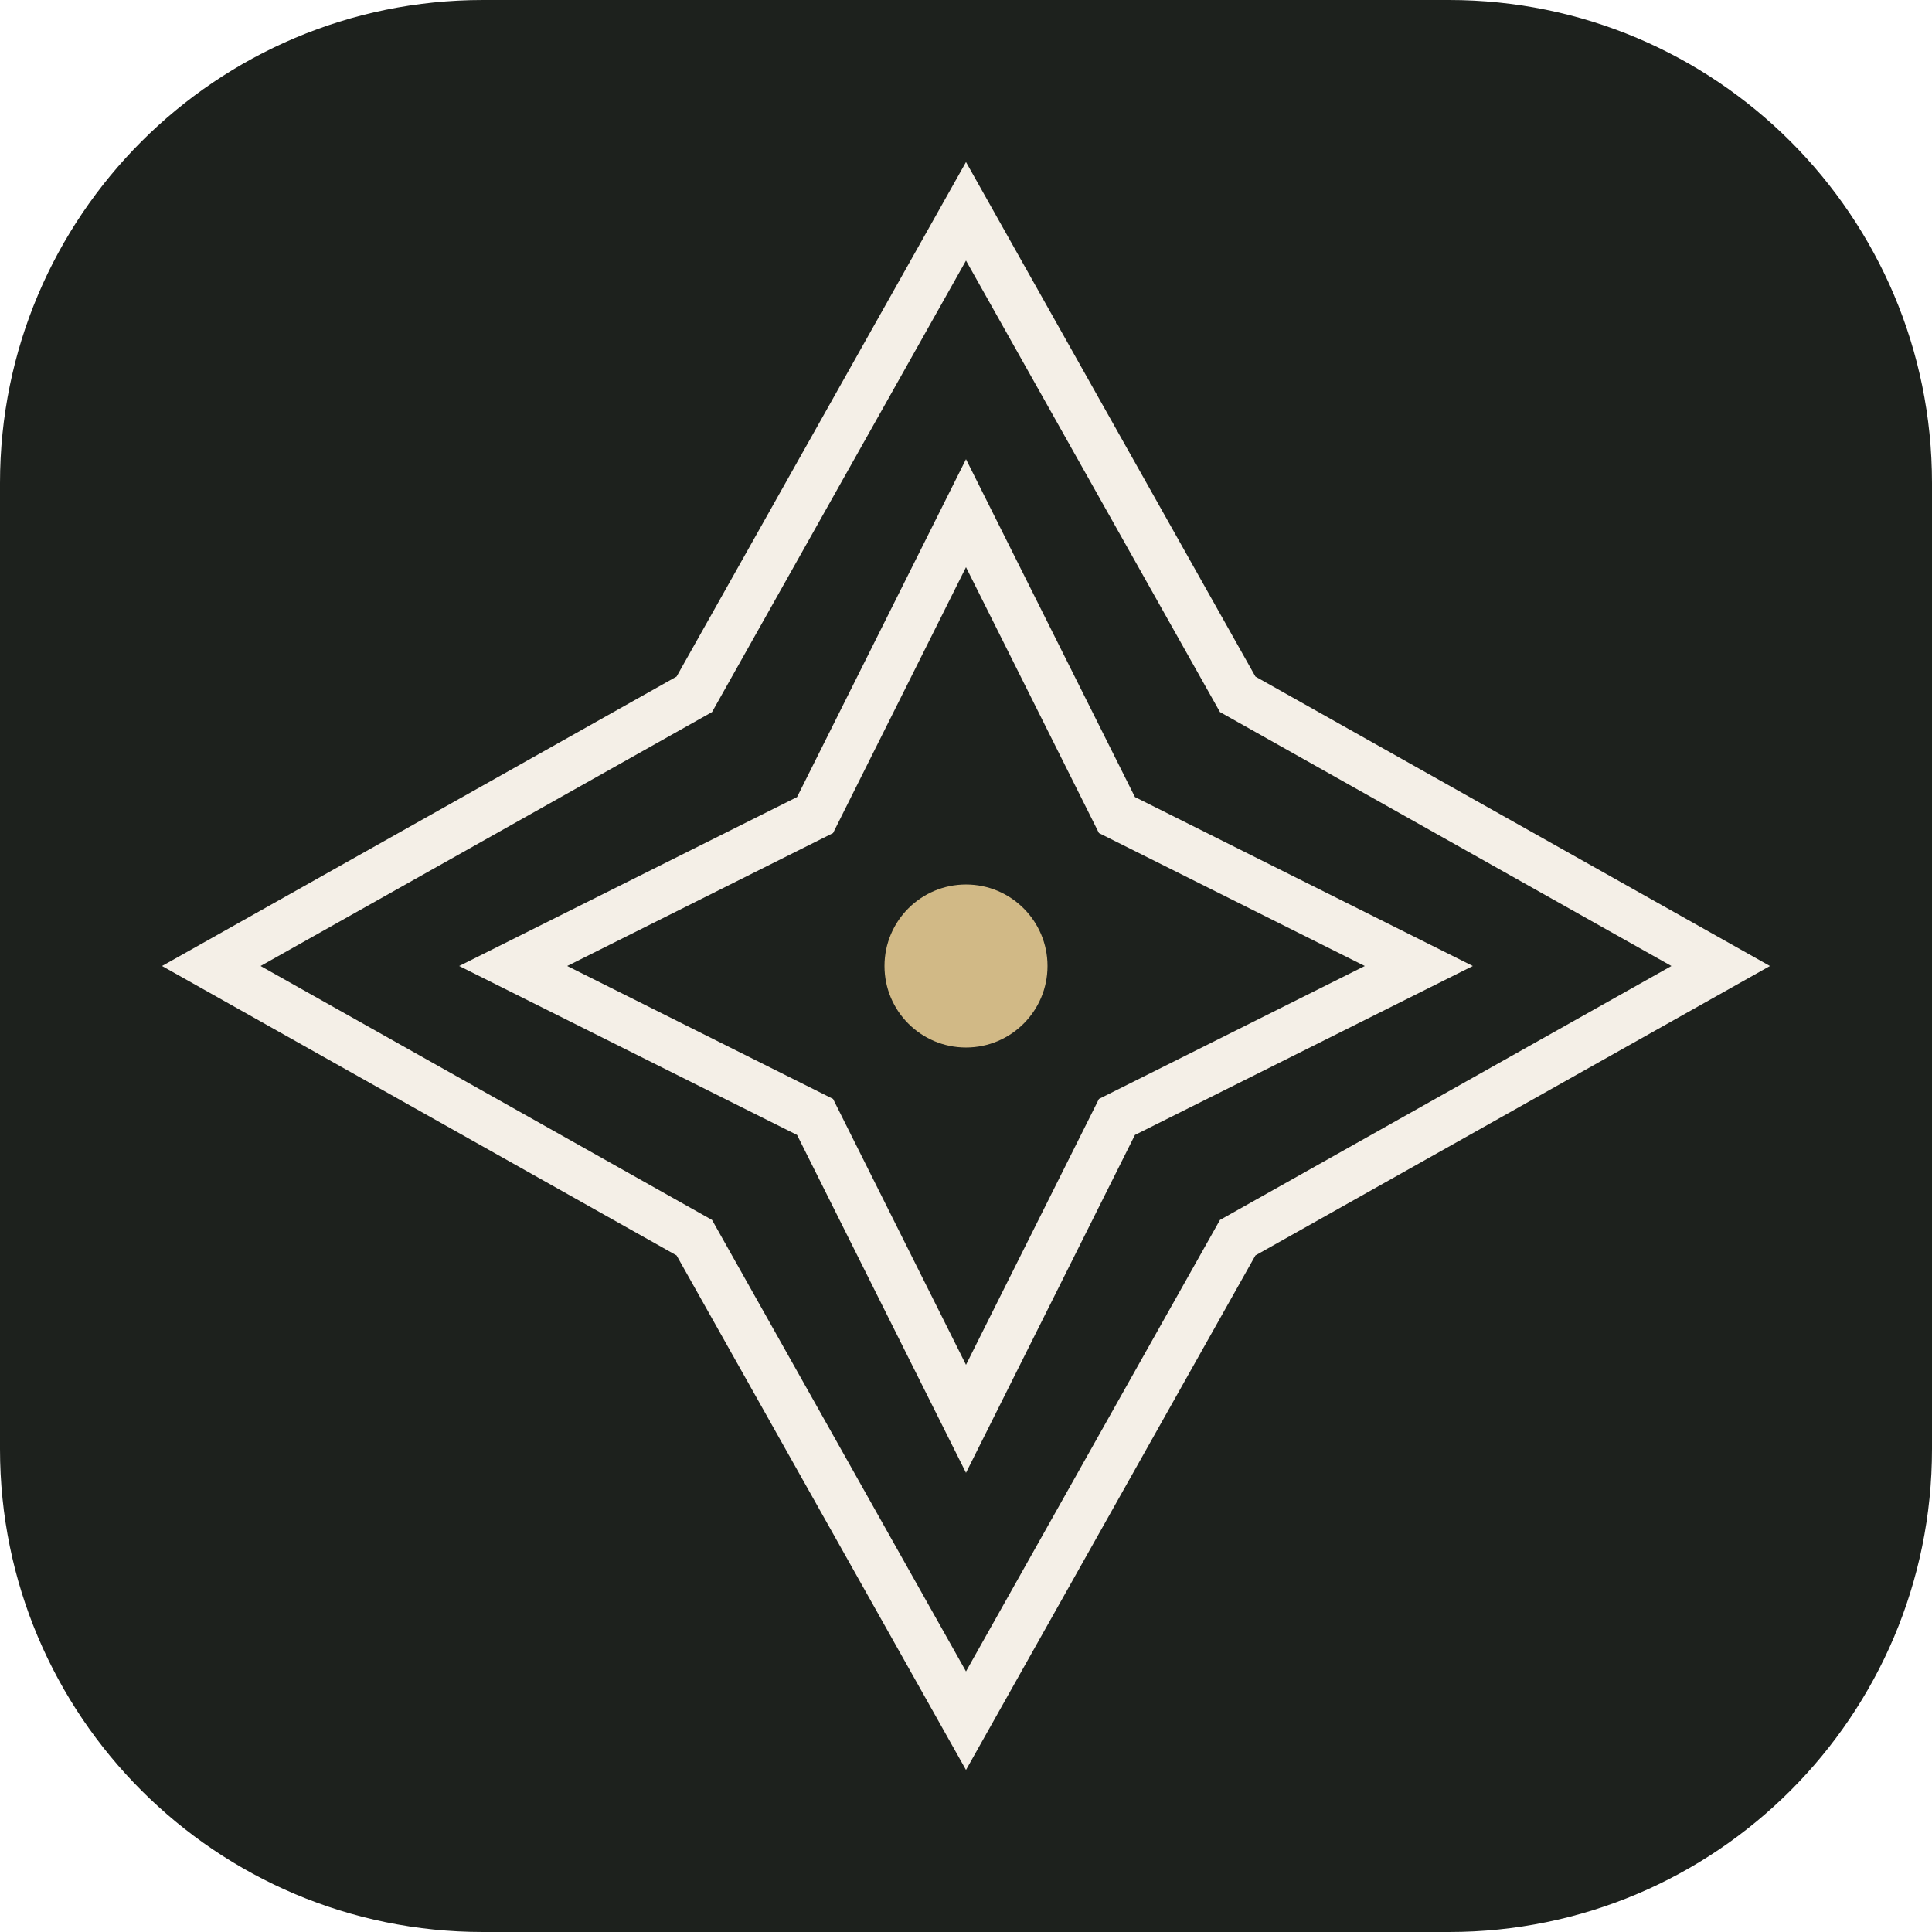
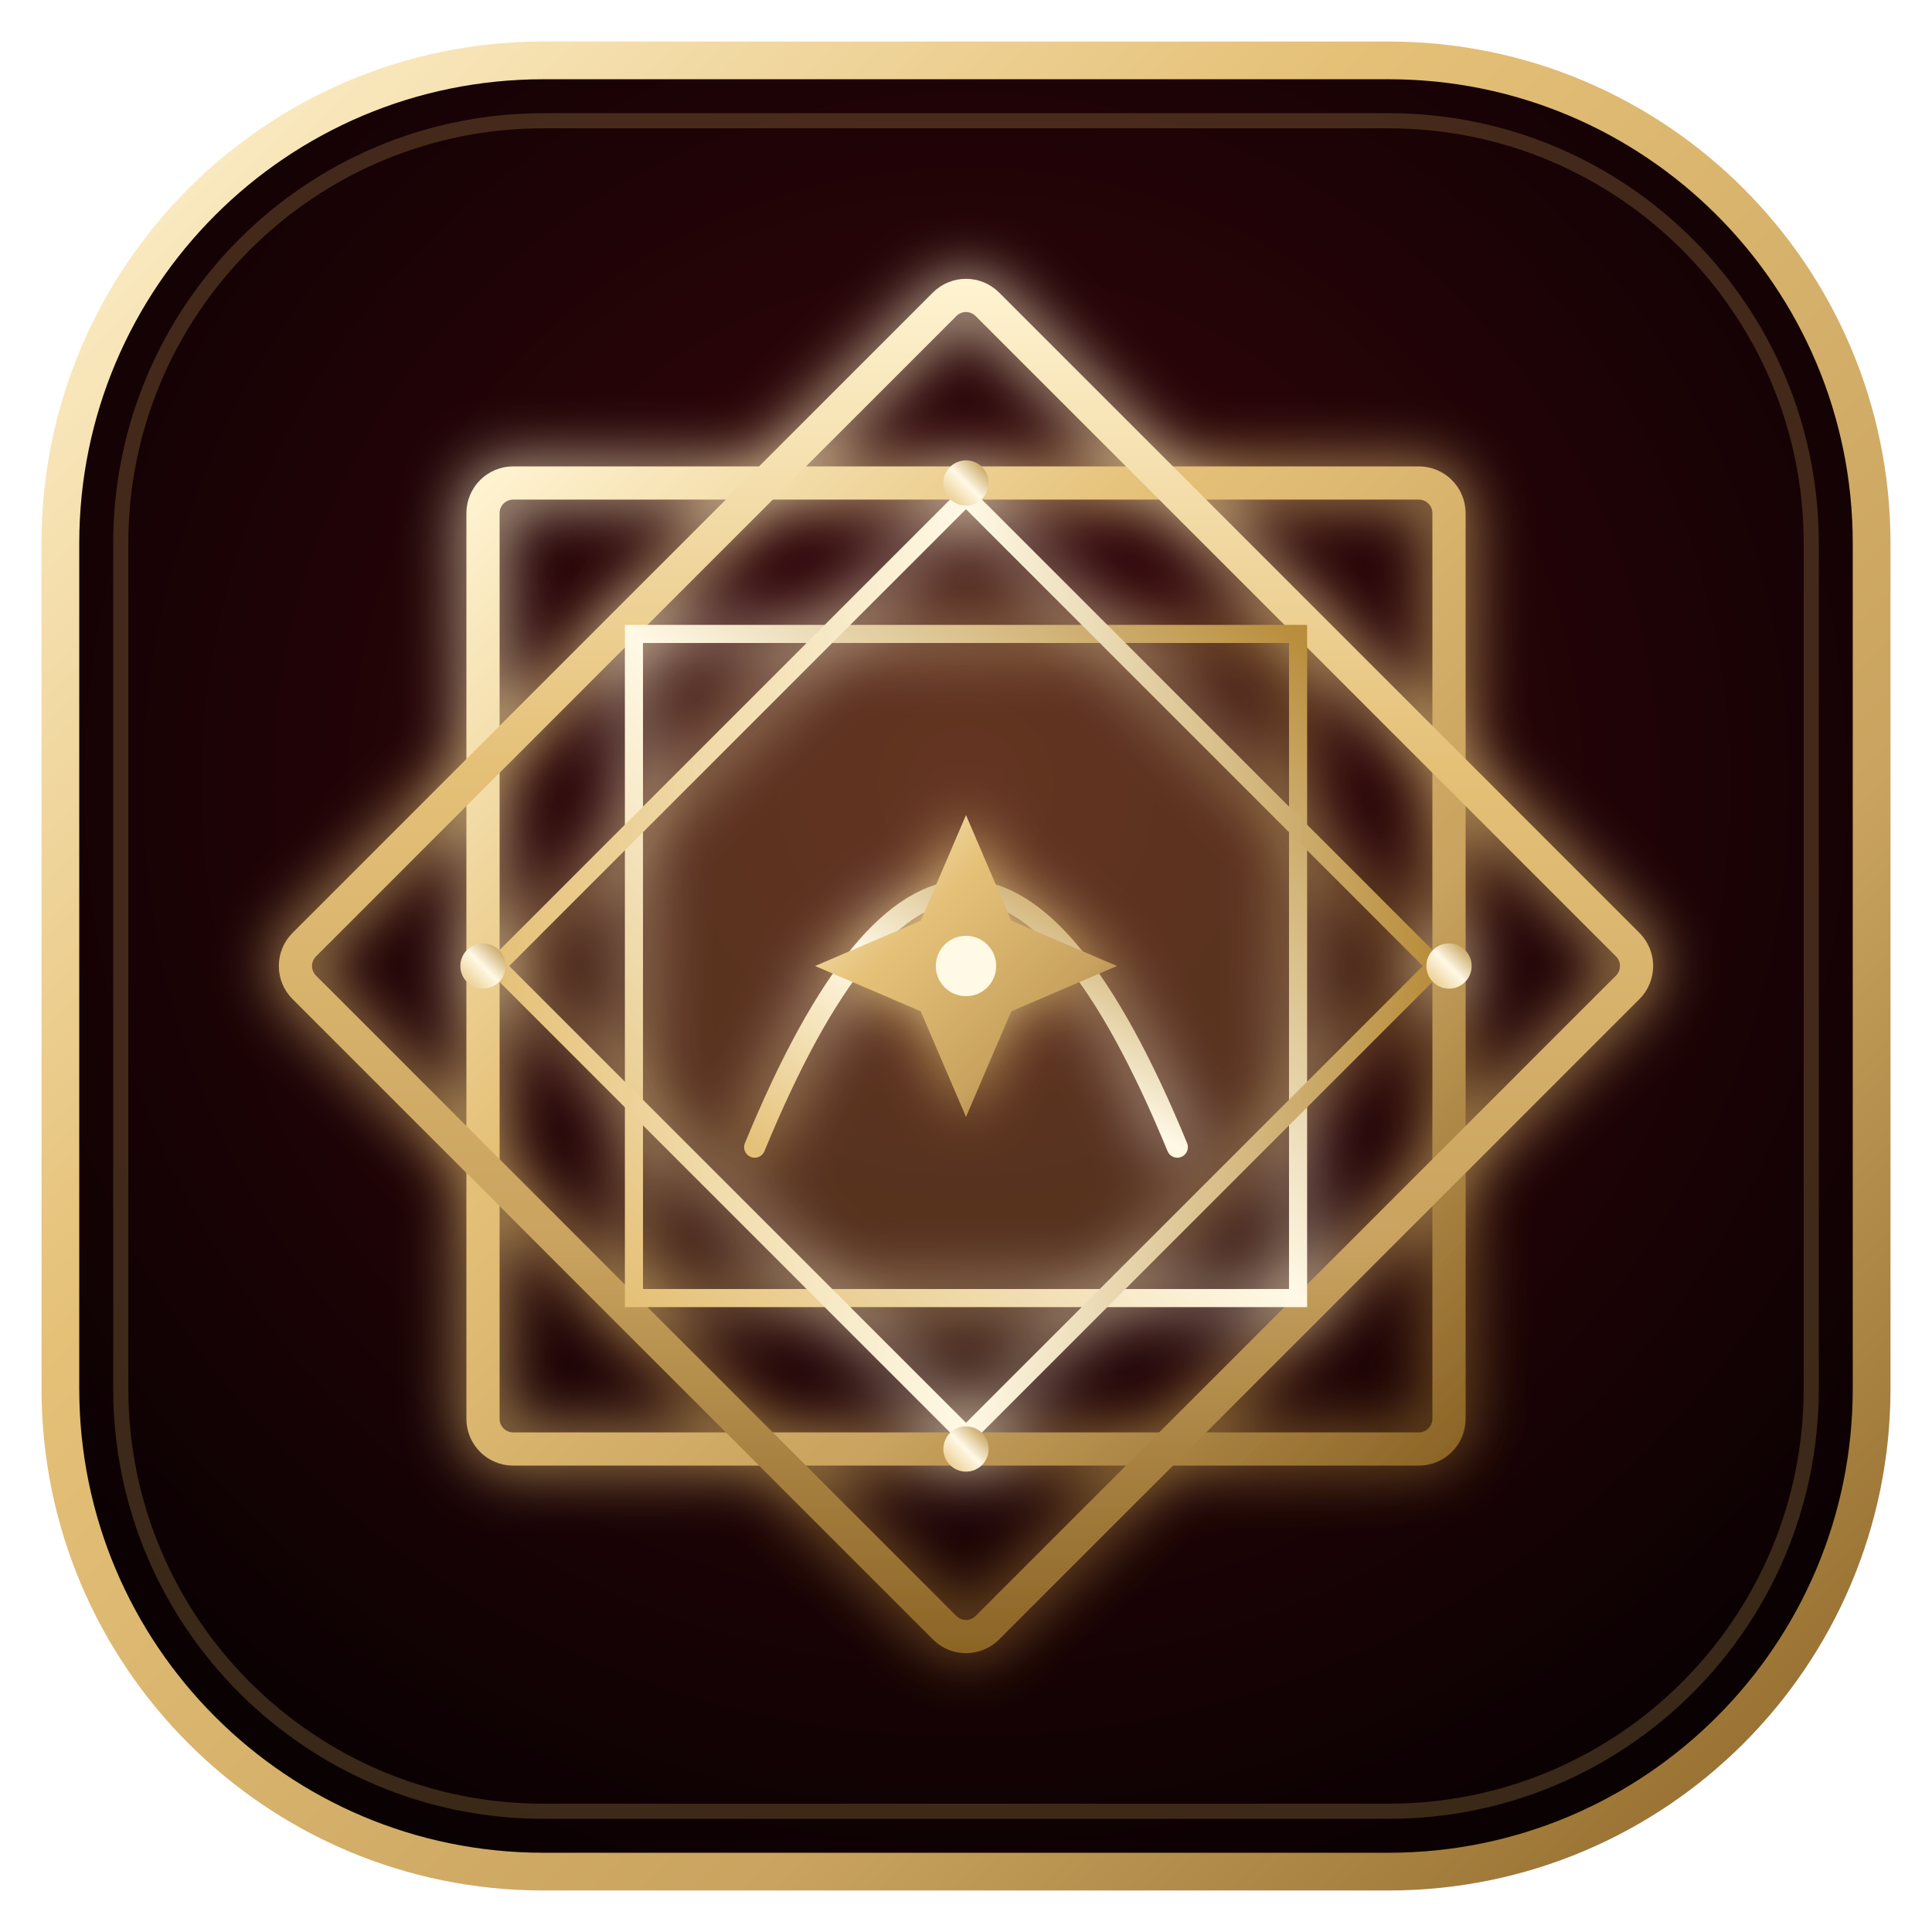
- <svg xmlns="http://www.w3.org/2000/svg" viewBox="0 0 64 64">
-   <rect width="64" height="64" rx="16" fill="#1d211d" />
-   <g fill="none" stroke="#f4efe7" stroke-width="1.6">
-     <path d="M32 7 41 23l16 9-16 9-9 16-9-16-16-9 16-9Z" />
-     <path d="M32 17 37 27l10 5-10 5-5 10-5-10-10-5 10-5Z" />
+ <svg xmlns="http://www.w3.org/2000/svg" viewBox="0 0 128 128">
+   <defs>
+     <radialGradient id="bg" cx="50%" cy="40%" r="65%">
+       <stop offset="0%" stop-color="#3A070C" />
+       <stop offset="60%" stop-color="#1E0306" />
+       <stop offset="100%" stop-color="#0A0102" />
+     </radialGradient>
+     <linearGradient id="gold" x1="0%" y1="0%" x2="100%" y2="100%">
+       <stop offset="0%" stop-color="#FFF3D1" />
+       <stop offset="35%" stop-color="#E5C178" />
+       <stop offset="70%" stop-color="#C9A35F" />
+       <stop offset="100%" stop-color="#8C6527" />
+     </linearGradient>
+     <linearGradient id="goldLight" x1="0%" y1="100%" x2="100%" y2="0%">
+       <stop offset="0%" stop-color="#E5C178" />
+       <stop offset="50%" stop-color="#FFF9E6" />
+       <stop offset="100%" stop-color="#B88D3B" />
+     </linearGradient>
+     <filter id="glow" x="-20%" y="-20%" width="140%" height="140%">
+       <feGaussianBlur stdDeviation="2" result="blur" />
+       <feComposite in="SourceGraphic" in2="blur" operator="over" />
+     </filter>
+   </defs>
+   <rect x="4" y="4" width="120" height="120" rx="32" fill="url(#bg)" stroke="url(#gold)" stroke-width="2.5" />
+   <rect x="8" y="8" width="112" height="112" rx="28" fill="none" stroke="rgba(201,163,95,0.25)" stroke-width="1" />
+   <g transform="translate(64, 64)" filter="url(#glow)">
+     <rect x="-32" y="-32" width="64" height="64" rx="2" fill="none" stroke="url(#gold)" stroke-width="2.2" />
+     <rect x="-32" y="-32" width="64" height="64" rx="2" fill="none" stroke="url(#gold)" stroke-width="2.2" transform="rotate(45)" />
+     <rect x="-22" y="-22" width="44" height="44" fill="rgba(201,163,95,0.08)" stroke="url(#goldLight)" stroke-width="1.2" />
+     <rect x="-22" y="-22" width="44" height="44" fill="rgba(201,163,95,0.08)" stroke="url(#goldLight)" stroke-width="1.2" transform="rotate(45)" />
+     <path d="M -14 12 Q 0 -22 14 12" fill="none" stroke="url(#goldLight)" stroke-width="1.4" stroke-linecap="round" />
+     <polygon points="0,-10 3,-3 10,0 3,3 0,10 -3,3 -10,0 -3,-3" fill="url(#gold)" />
+     <circle cx="0" cy="0" r="2" fill="#FFF9E6" />
+     <circle cx="0" cy="-32" r="1.5" fill="url(#goldLight)" />
+     <circle cx="0" cy="32" r="1.5" fill="url(#goldLight)" />
+     <circle cx="-32" cy="0" r="1.5" fill="url(#goldLight)" />
+     <circle cx="32" cy="0" r="1.5" fill="url(#goldLight)" />
  </g>
-   <circle cx="32" cy="32" r="2.7" fill="#d1b986" />
</svg>
